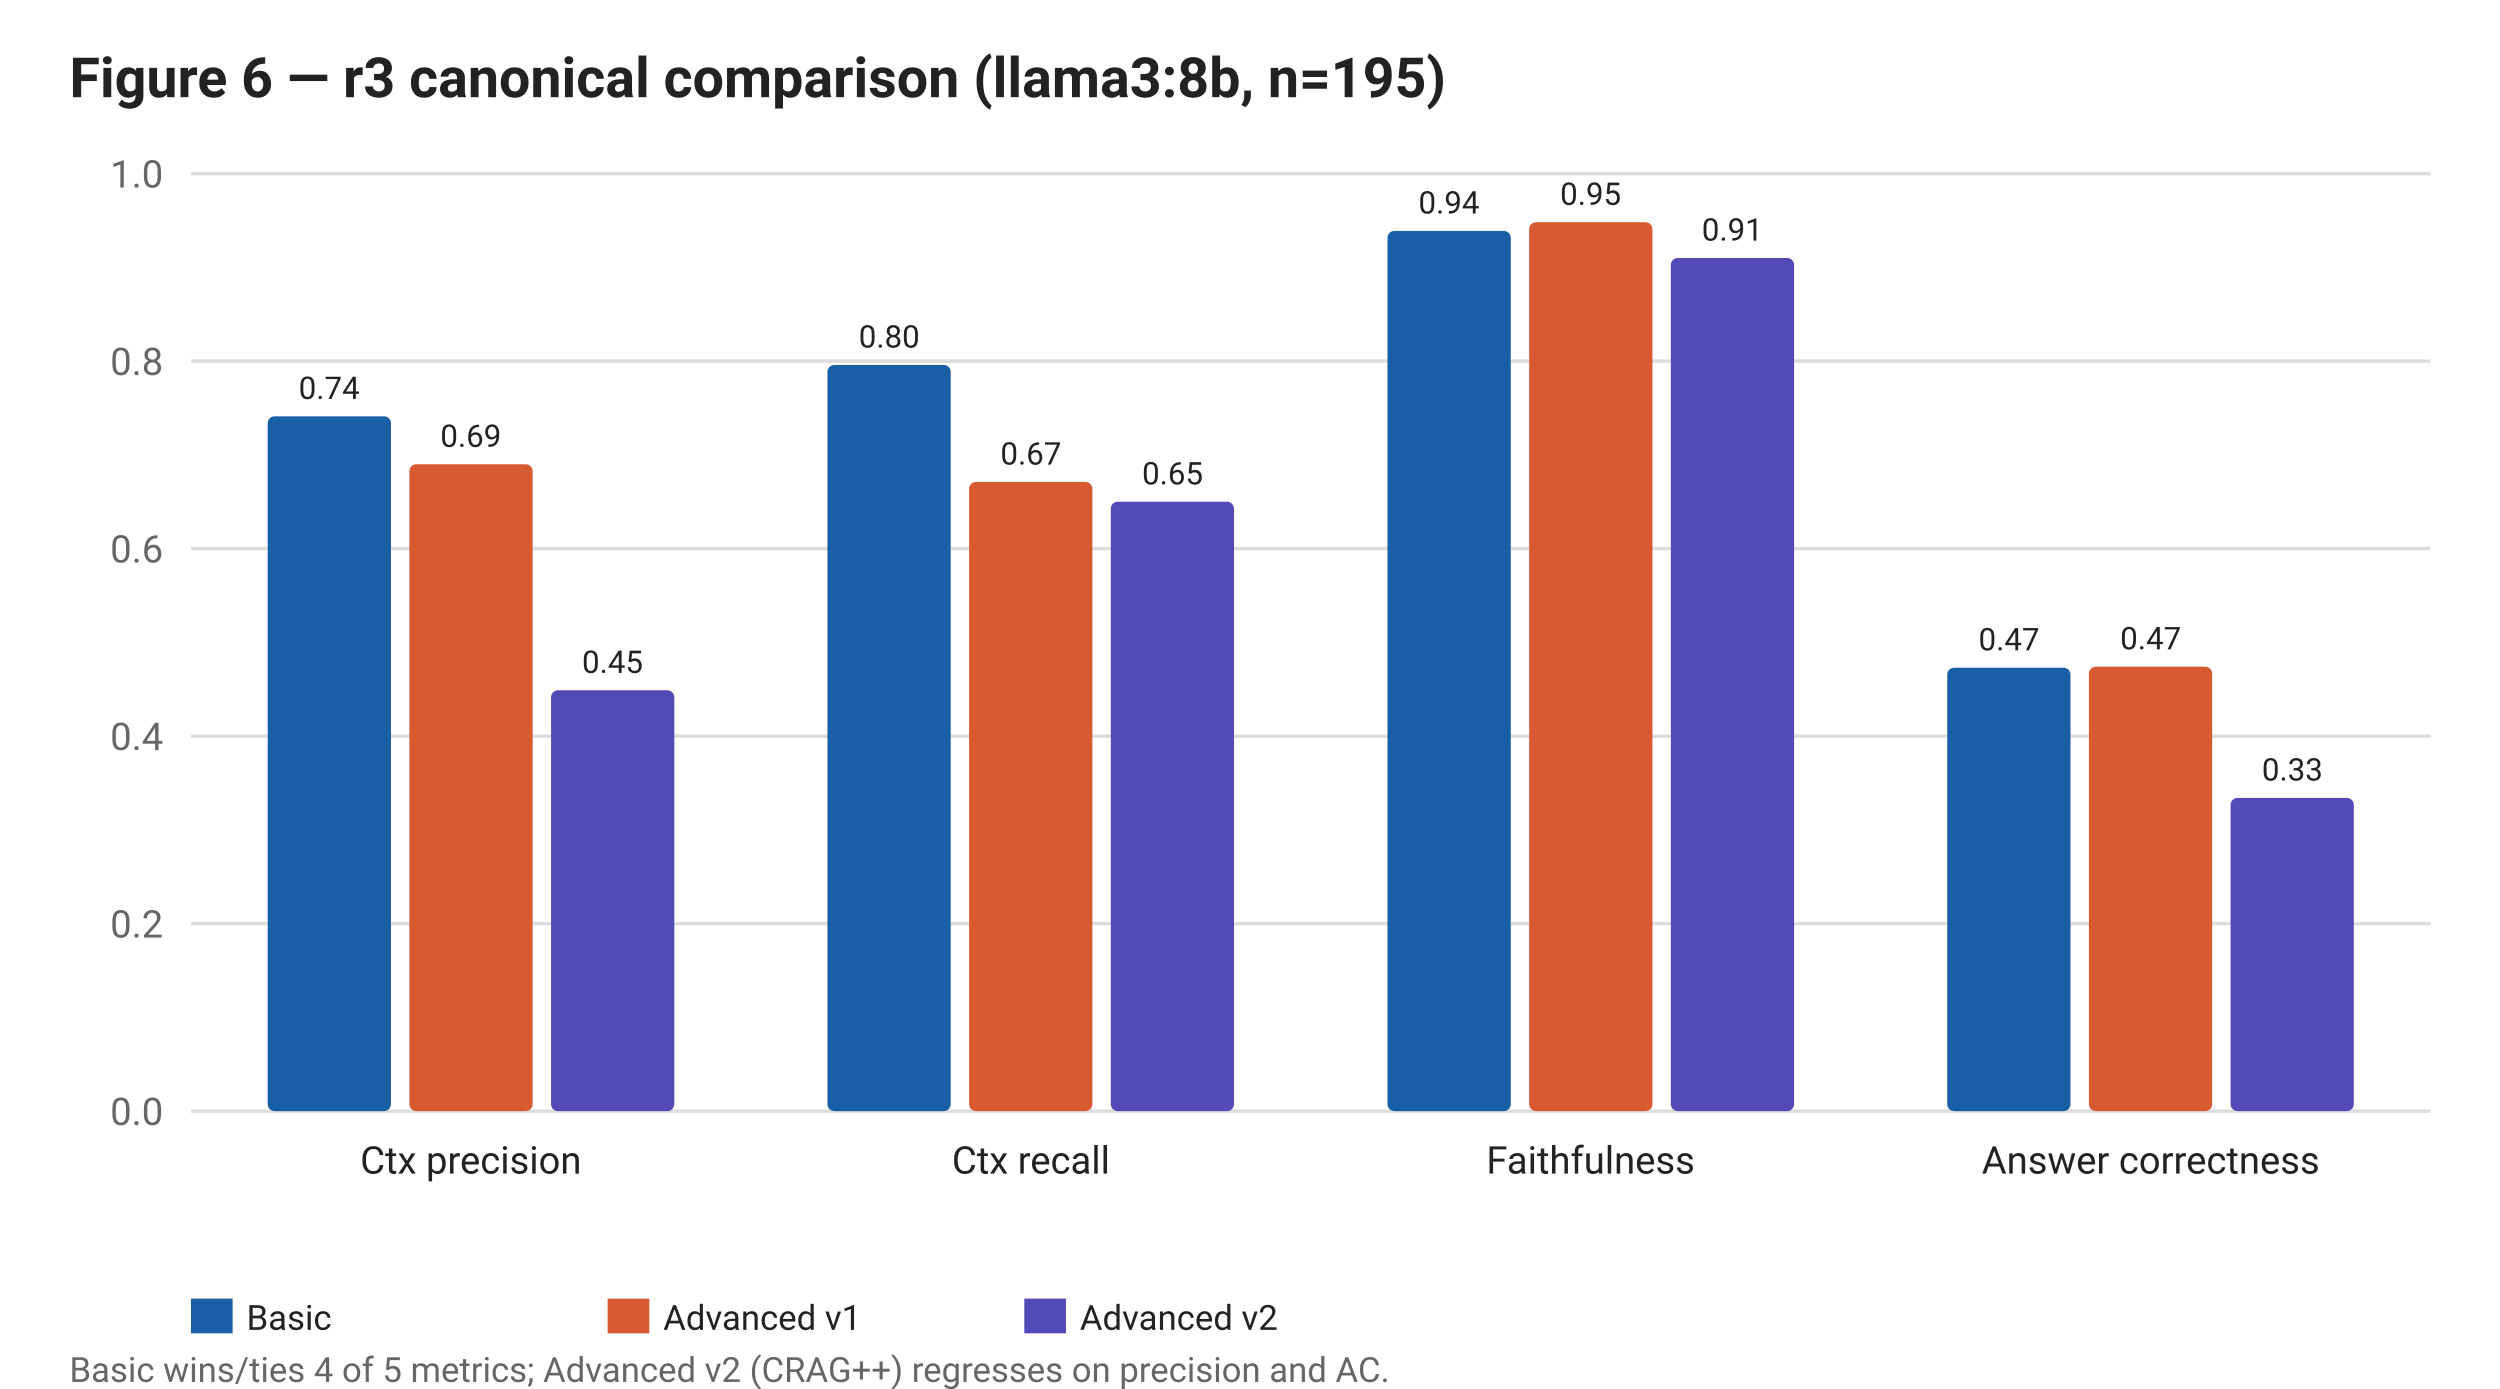
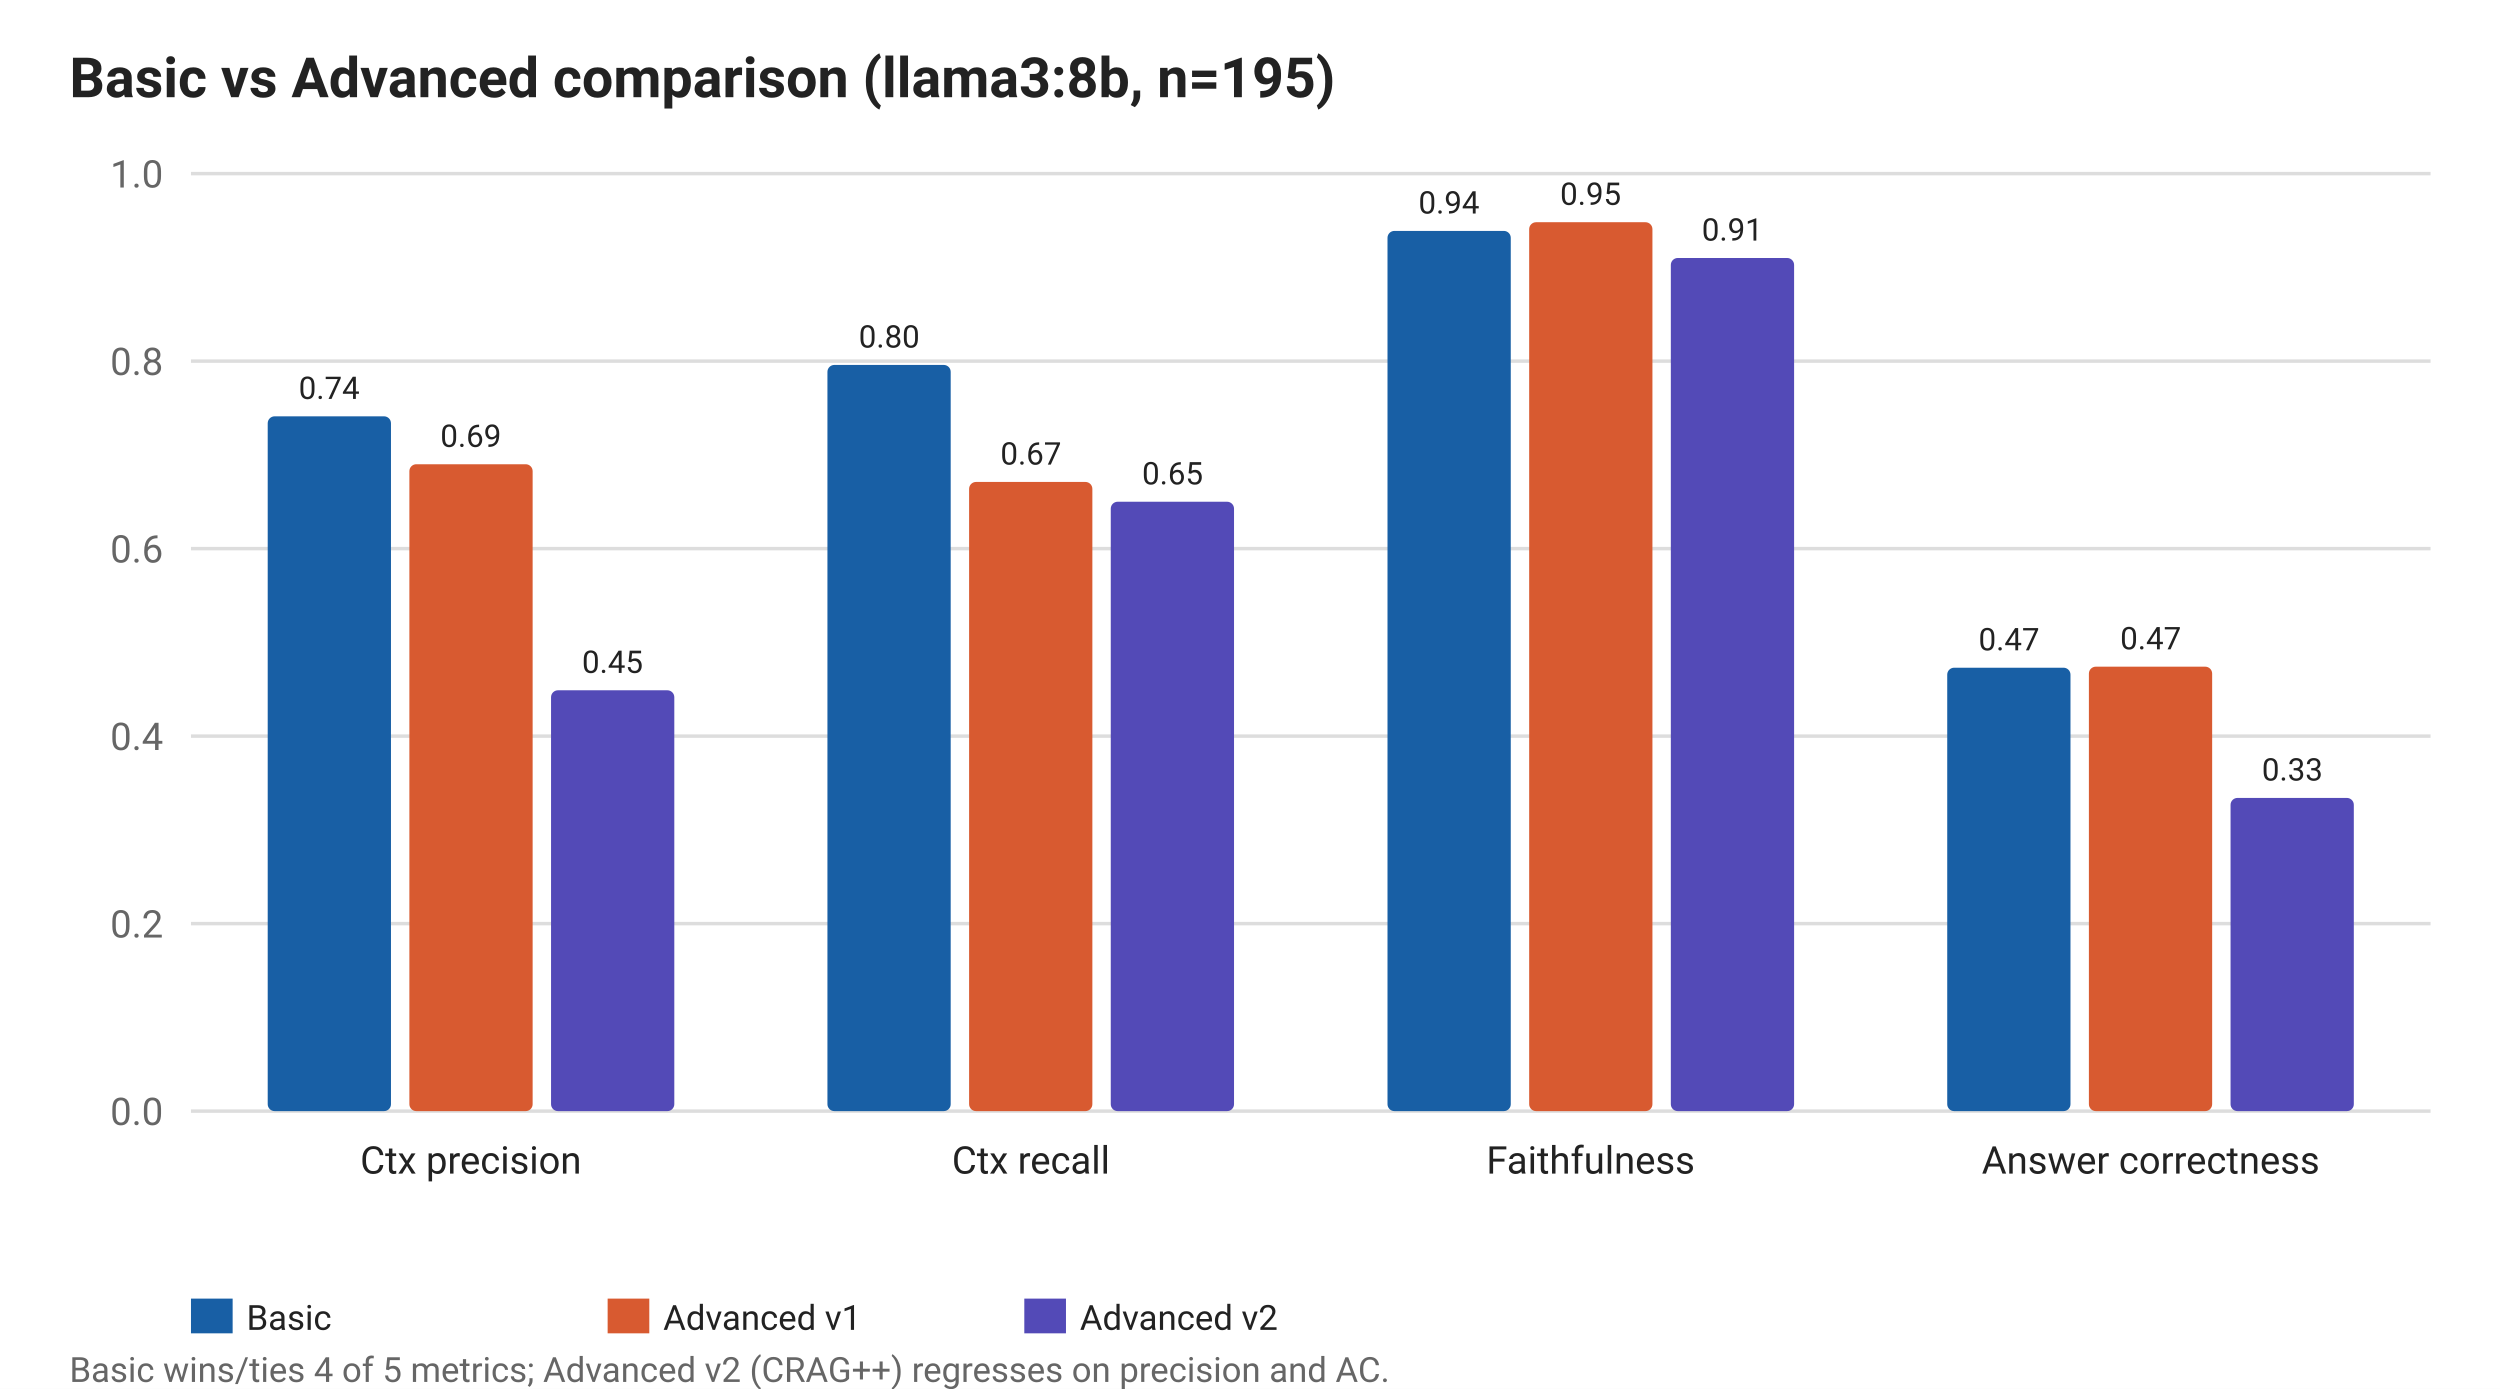
<svg xmlns="http://www.w3.org/2000/svg" width="720" height="400" viewBox="0 0 720 400" font-family="-apple-system,BHF,Segoe UI,Roboto,Helvetica,Arial,sans-serif">
  <rect width="720" height="400" fill="white" />
-   <text x="20.0" y="28.0" font-size="16" text-anchor="start" fill="#222222" font-weight="600">Figure 6 — r3 canonical comparison (llama3:8b, n=195)</text>
+   <text x="20.0" y="28.0" font-size="16" text-anchor="start" fill="#222222" font-weight="600">Basic vs Advanced comparison (llama3:8b, n=195)</text>
  <line x1="55.0" y1="320.0" x2="700.0" y2="320.0" stroke="#dddddd" stroke-width="1" />
  <text x="47.0" y="324.0" font-size="11" text-anchor="end" fill="#666666" font-weight="400">0.0</text>
  <line x1="55.0" y1="266.0" x2="700.0" y2="266.0" stroke="#dddddd" stroke-width="1" />
  <text x="47.0" y="270.0" font-size="11" text-anchor="end" fill="#666666" font-weight="400">0.2</text>
  <line x1="55.0" y1="212.0" x2="700.0" y2="212.0" stroke="#dddddd" stroke-width="1" />
  <text x="47.0" y="216.0" font-size="11" text-anchor="end" fill="#666666" font-weight="400">0.4</text>
  <line x1="55.0" y1="158.0" x2="700.0" y2="158.0" stroke="#dddddd" stroke-width="1" />
  <text x="47.0" y="162.0" font-size="11" text-anchor="end" fill="#666666" font-weight="400">0.6</text>
  <line x1="55.0" y1="104.0" x2="700.0" y2="104.0" stroke="#dddddd" stroke-width="1" />
  <text x="47.0" y="108.0" font-size="11" text-anchor="end" fill="#666666" font-weight="400">0.8</text>
  <line x1="55.0" y1="50.0" x2="700.0" y2="50.0" stroke="#dddddd" stroke-width="1" />
  <text x="47.0" y="54.0" font-size="11" text-anchor="end" fill="#666666" font-weight="400">1.0</text>
  <rect x="77.1" y="119.9" width="35.5" height="200.1" fill="#185FA5" stroke="none" stroke-width="1" rx="2" />
  <text x="94.8" y="114.9" font-size="9" text-anchor="middle" fill="#222222" font-weight="400">0.74</text>
  <rect x="117.9" y="133.7" width="35.5" height="186.3" fill="#D85A30" stroke="none" stroke-width="1" rx="2" />
  <text x="135.6" y="128.7" font-size="9" text-anchor="middle" fill="#222222" font-weight="400">0.69</text>
  <rect x="158.7" y="198.8" width="35.5" height="121.2" fill="#534AB7" stroke="none" stroke-width="1" rx="2" />
  <text x="176.4" y="193.8" font-size="9" text-anchor="middle" fill="#222222" font-weight="400">0.45</text>
  <text x="135.6" y="338.0" font-size="11" text-anchor="middle" fill="#222222" font-weight="400">Ctx precision</text>
  <rect x="238.3" y="105.1" width="35.5" height="214.9" fill="#185FA5" stroke="none" stroke-width="1" rx="2" />
  <text x="256.1" y="100.1" font-size="9" text-anchor="middle" fill="#222222" font-weight="400">0.80</text>
  <rect x="279.1" y="138.8" width="35.5" height="181.2" fill="#D85A30" stroke="none" stroke-width="1" rx="2" />
  <text x="296.9" y="133.8" font-size="9" text-anchor="middle" fill="#222222" font-weight="400">0.67</text>
  <rect x="319.9" y="144.5" width="35.5" height="175.5" fill="#534AB7" stroke="none" stroke-width="1" rx="2" />
  <text x="337.7" y="139.5" font-size="9" text-anchor="middle" fill="#222222" font-weight="400">0.65</text>
  <text x="296.9" y="338.0" font-size="11" text-anchor="middle" fill="#222222" font-weight="400">Ctx recall</text>
  <rect x="399.6" y="66.5" width="35.5" height="253.5" fill="#185FA5" stroke="none" stroke-width="1" rx="2" />
  <text x="417.3" y="61.5" font-size="9" text-anchor="middle" fill="#222222" font-weight="400">0.94</text>
  <rect x="440.4" y="64.0" width="35.5" height="256.0" fill="#D85A30" stroke="none" stroke-width="1" rx="2" />
  <text x="458.1" y="59.0" font-size="9" text-anchor="middle" fill="#222222" font-weight="400">0.95</text>
  <rect x="481.2" y="74.3" width="35.5" height="245.7" fill="#534AB7" stroke="none" stroke-width="1" rx="2" />
  <text x="498.9" y="69.3" font-size="9" text-anchor="middle" fill="#222222" font-weight="400">0.91</text>
  <text x="458.1" y="338.0" font-size="11" text-anchor="middle" fill="#222222" font-weight="400">Faithfulness</text>
  <rect x="560.8" y="192.3" width="35.5" height="127.7" fill="#185FA5" stroke="none" stroke-width="1" rx="2" />
  <text x="578.6" y="187.3" font-size="9" text-anchor="middle" fill="#222222" font-weight="400">0.47</text>
  <rect x="601.6" y="192.0" width="35.5" height="128.0" fill="#D85A30" stroke="none" stroke-width="1" rx="2" />
  <text x="619.4" y="187.0" font-size="9" text-anchor="middle" fill="#222222" font-weight="400">0.47</text>
  <rect x="642.4" y="229.8" width="35.5" height="90.2" fill="#534AB7" stroke="none" stroke-width="1" rx="2" />
  <text x="660.2" y="224.8" font-size="9" text-anchor="middle" fill="#222222" font-weight="400">0.33</text>
  <text x="619.4" y="338.0" font-size="11" text-anchor="middle" fill="#222222" font-weight="400">Answer correctness</text>
  <rect x="55.0" y="374.0" width="12.0" height="10.0" fill="#185FA5" stroke="none" stroke-width="1" rx="0" />
  <text x="71.0" y="383.0" font-size="10" text-anchor="start" fill="#222222" font-weight="400">Basic</text>
  <rect x="175.0" y="374.0" width="12.0" height="10.0" fill="#D85A30" stroke="none" stroke-width="1" rx="0" />
  <text x="191.0" y="383.0" font-size="10" text-anchor="start" fill="#222222" font-weight="400">Advanced v1</text>
  <rect x="295.0" y="374.0" width="12.0" height="10.0" fill="#534AB7" stroke="none" stroke-width="1" rx="0" />
  <text x="311.0" y="383.0" font-size="10" text-anchor="start" fill="#222222" font-weight="400">Advanced v2</text>
  <text x="20.0" y="398.0" font-size="10" text-anchor="start" fill="#666666" font-weight="400">Basic wins/ties 4 of 5 metrics; Advanced v2 (CRAG++) regresses on precision and AC.</text>
</svg>
